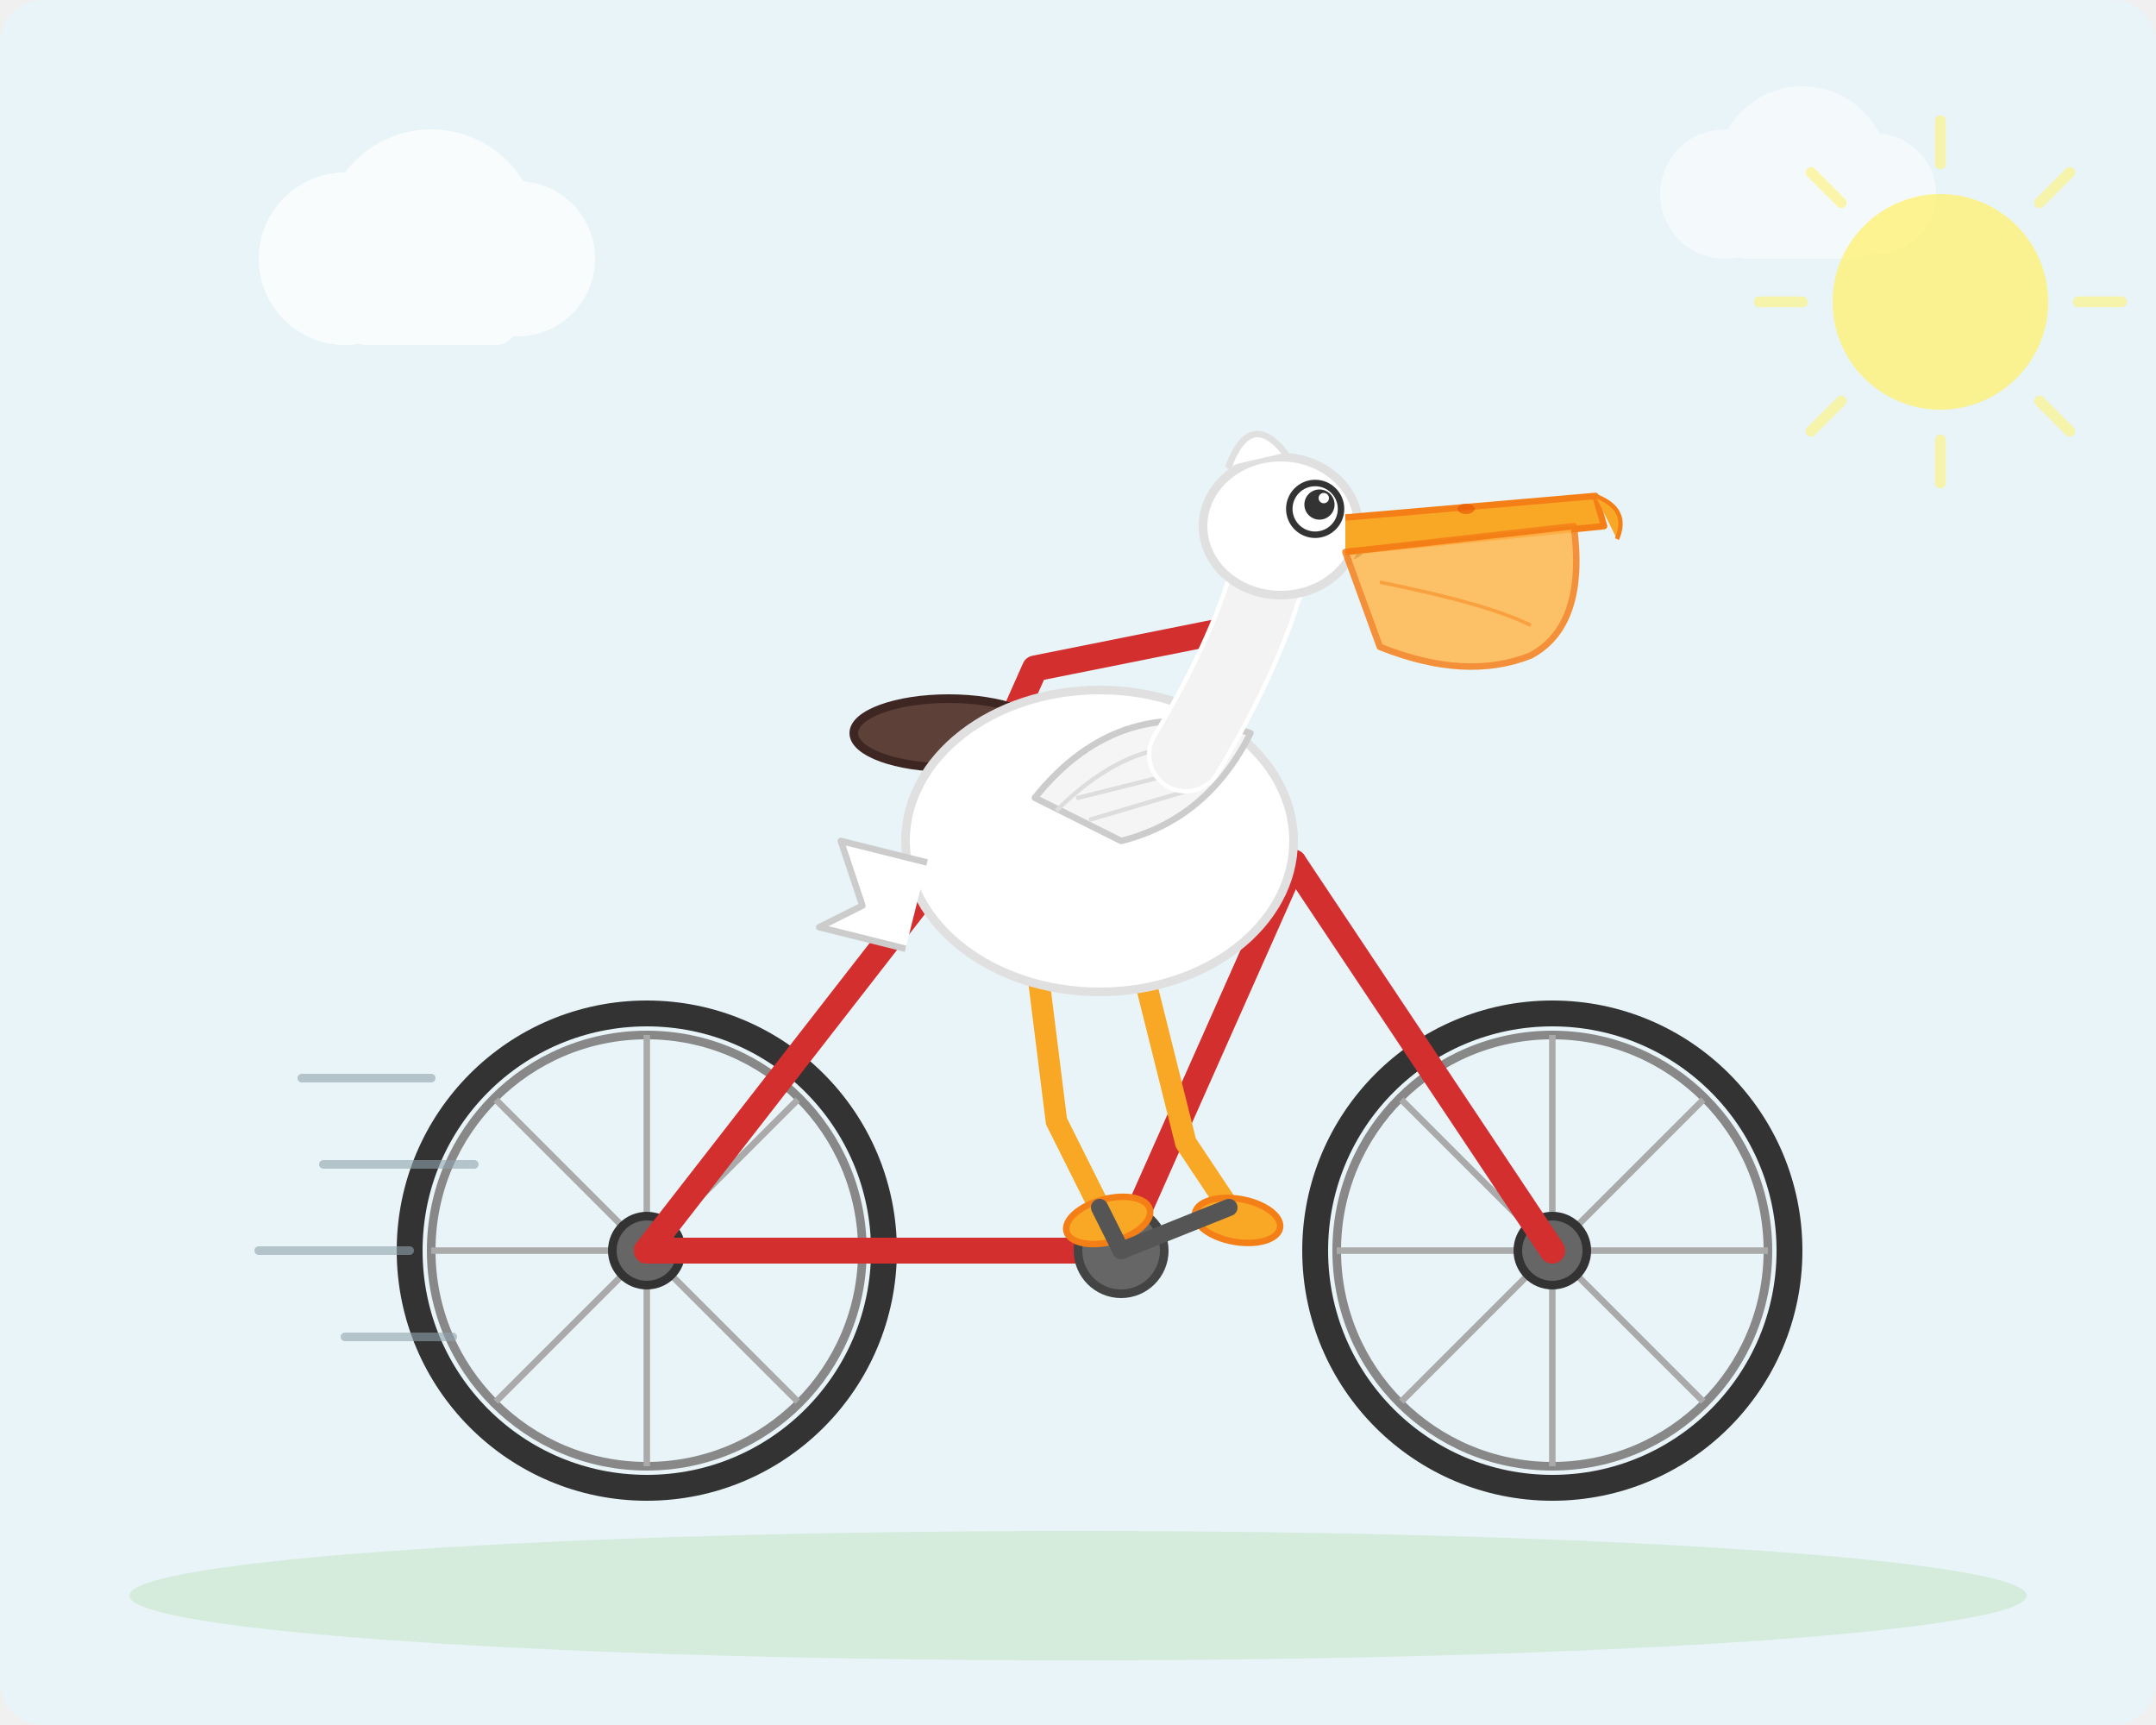
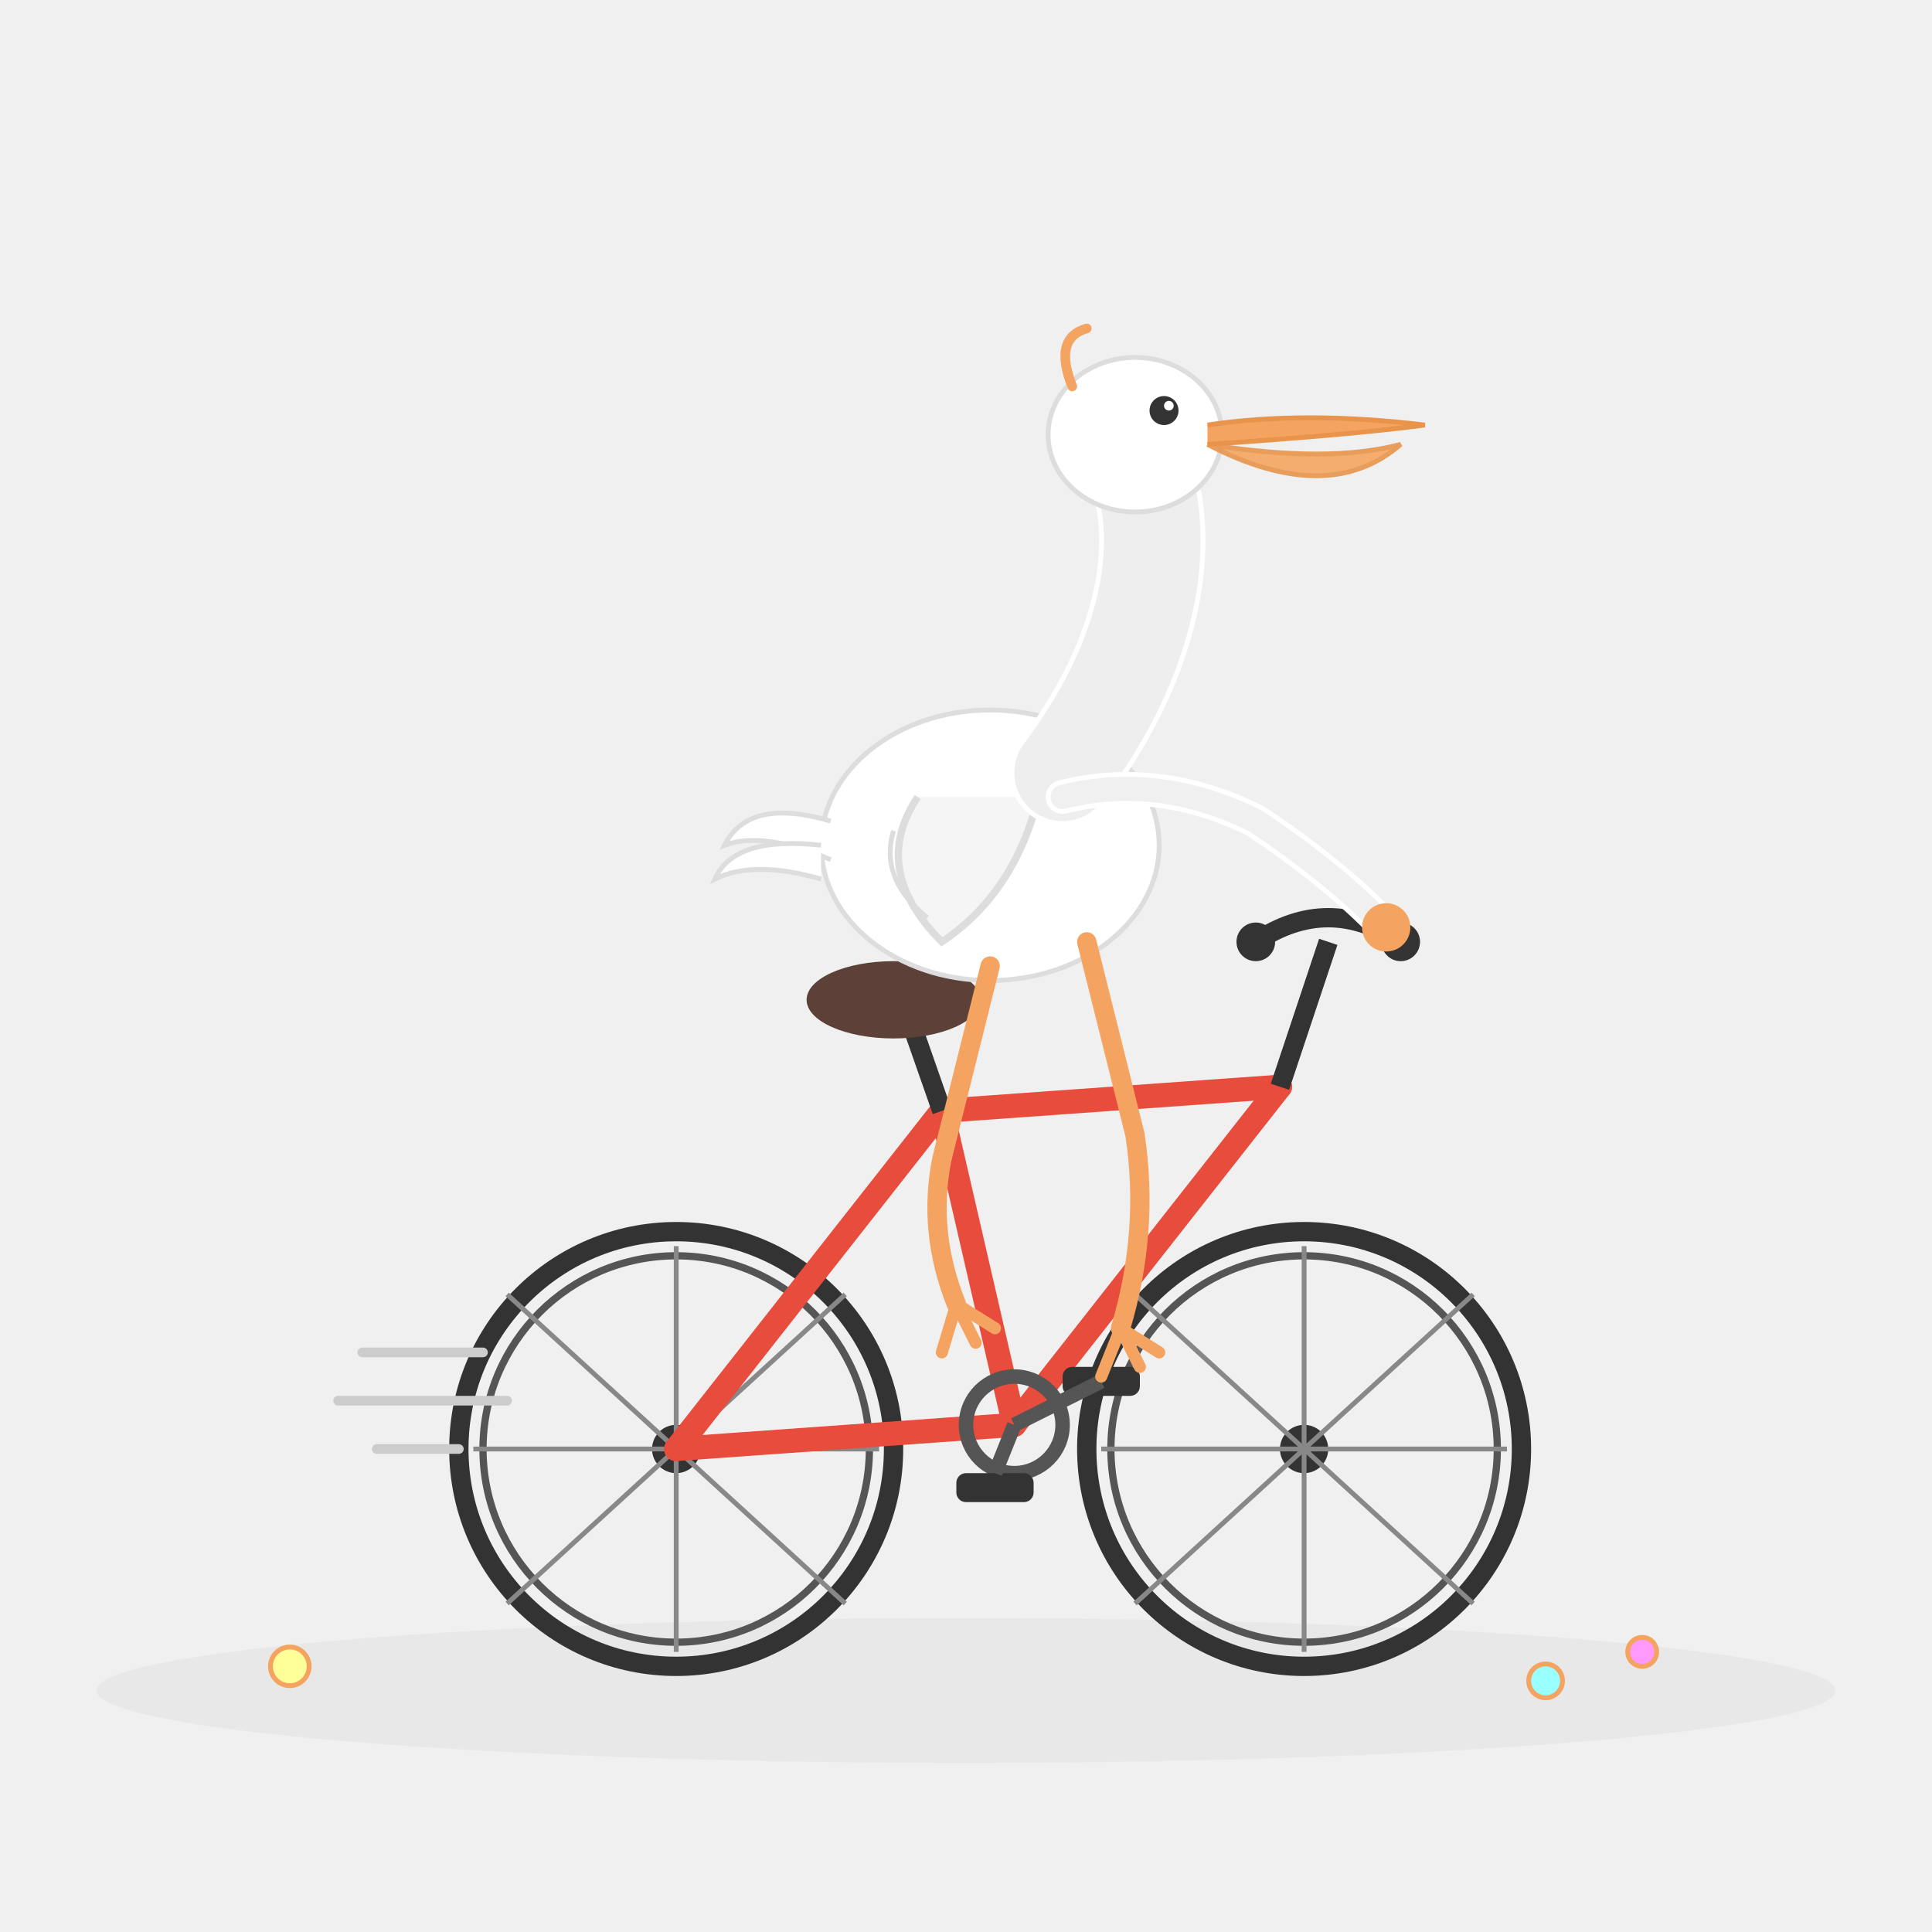
- <svg xmlns="http://www.w3.org/2000/svg" viewBox="0 0 500 400" width="500" height="400">
-   <rect width="500" height="400" fill="#e8f4f8" rx="10" />
-   <ellipse cx="250" cy="370" rx="220" ry="15" fill="#c8e6c9" opacity="0.6" />
-   <g transform="translate(150, 290)">
-     <circle cx="0" cy="0" r="55" fill="none" stroke="#333" stroke-width="6" />
-     <circle cx="0" cy="0" r="50" fill="none" stroke="#888" stroke-width="2" />
-     <line x1="0" y1="-50" x2="0" y2="50" stroke="#aaa" stroke-width="1.5" />
-     <line x1="-50" y1="0" x2="50" y2="0" stroke="#aaa" stroke-width="1.5" />
-     <line x1="-35" y1="-35" x2="35" y2="35" stroke="#aaa" stroke-width="1.5" />
-     <line x1="-35" y1="35" x2="35" y2="-35" stroke="#aaa" stroke-width="1.5" />
-     <circle cx="0" cy="0" r="8" fill="#666" stroke="#333" stroke-width="2" />
-   </g>
-   <g transform="translate(360, 290)">
-     <circle cx="0" cy="0" r="55" fill="none" stroke="#333" stroke-width="6" />
-     <circle cx="0" cy="0" r="50" fill="none" stroke="#888" stroke-width="2" />
-     <line x1="0" y1="-50" x2="0" y2="50" stroke="#aaa" stroke-width="1.5" />
-     <line x1="-50" y1="0" x2="50" y2="0" stroke="#aaa" stroke-width="1.5" />
-     <line x1="-35" y1="-35" x2="35" y2="35" stroke="#aaa" stroke-width="1.5" />
-     <line x1="-35" y1="35" x2="35" y2="-35" stroke="#aaa" stroke-width="1.5" />
-     <circle cx="0" cy="0" r="8" fill="#666" stroke="#333" stroke-width="2" />
-   </g>
-   <g fill="none" stroke="#d32f2f" stroke-width="6" stroke-linecap="round" stroke-linejoin="round">
-     <path d="M150,290 L220,200 L300,200 L260,290" />
-     <path d="M220,200 L240,155 L290,145" />
-     <path d="M300,200 L360,290" />
-     <path d="M150,290 L260,290" />
-   </g>
-   <line x1="230" y1="195" x2="225" y2="175" stroke="#555" stroke-width="4" stroke-linecap="round" />
-   <ellipse cx="220" cy="170" rx="22" ry="8" fill="#5d4037" stroke="#3e2723" stroke-width="2" />
-   <path d="M285,145 L295,130 L310,125" fill="none" stroke="#555" stroke-width="5" stroke-linecap="round" stroke-linejoin="round" />
-   <circle cx="312" cy="124" r="6" fill="#333" />
-   <circle cx="290" cy="142" r="5" fill="#333" />
-   <circle cx="260" cy="290" r="10" fill="#666" stroke="#444" stroke-width="2" />
-   <path d="M240,220 L245,260 L255,280" fill="none" stroke="#f9a825" stroke-width="5" stroke-linecap="round" stroke-linejoin="round" />
-   <ellipse cx="257" cy="283" rx="10" ry="5" fill="#f9a825" stroke="#f57f17" stroke-width="1.5" transform="rotate(-15, 257, 283)" />
-   <path d="M265,225 L275,265 L285,280" fill="none" stroke="#f9a825" stroke-width="5" stroke-linecap="round" stroke-linejoin="round" />
-   <ellipse cx="287" cy="283" rx="10" ry="5" fill="#f9a825" stroke="#f57f17" stroke-width="1.5" transform="rotate(10, 287, 283)" />
-   <ellipse cx="255" cy="195" rx="45" ry="35" fill="white" stroke="#e0e0e0" stroke-width="2" />
-   <path d="M215,200 L195,195 L200,210 L190,215 L210,220" fill="white" stroke="#ccc" stroke-width="1.5" stroke-linejoin="round" />
-   <path d="M240,185 Q260,160 290,170 Q280,190 260,195 Z" fill="#f5f5f5" stroke="#ccc" stroke-width="1.5" stroke-linejoin="round" />
-   <path d="M245,188 Q265,168 285,175" fill="none" stroke="#ddd" stroke-width="1" />
-   <line x1="250" y1="185" x2="278" y2="178" stroke="#ddd" stroke-width="1" stroke-linecap="round" />
-   <line x1="253" y1="190" x2="280" y2="182" stroke="#ddd" stroke-width="1" stroke-linecap="round" />
-   <path d="M275,175 Q290,150 295,130" fill="none" stroke="white" stroke-width="18" stroke-linecap="round" />
-   <path d="M275,175 Q290,150 295,130" fill="none" stroke="#e8e8e8" stroke-width="16" stroke-linecap="round" opacity="0.5" />
-   <ellipse cx="297" cy="122" rx="18" ry="16" fill="white" stroke="#e0e0e0" stroke-width="2" />
-   <path d="M285,108 Q290,95 298,105" fill="white" stroke="#e0e0e0" stroke-width="1.5" stroke-linecap="round" />
-   <circle cx="305" cy="118" r="6" fill="white" stroke="#333" stroke-width="1.5" />
-   <circle cx="306" cy="117" r="3.5" fill="#333" />
-   <circle cx="307" cy="115.5" r="1.2" fill="white" />
-   <path d="M312,120 L370,115 L372,122 L312,128" fill="#f9a825" stroke="#f57f17" stroke-width="1.5" stroke-linejoin="round" />
-   <path d="M370,115 Q378,118 375,125" fill="#f9a825" stroke="#f57f17" stroke-width="1" />
-   <path d="M312,128 L365,122 Q368,145 355,152 Q340,158 320,150 Z" fill="#ffb74d" stroke="#f57f17" stroke-width="1.5" stroke-linejoin="round" opacity="0.85" />
-   <path d="M320,135 Q345,140 355,145" fill="none" stroke="#f57f17" stroke-width="0.8" opacity="0.5" />
-   <ellipse cx="340" cy="118" rx="2" ry="1.2" fill="#e65100" opacity="0.6" />
-   <line x1="260" y1="290" x2="255" y2="280" stroke="#555" stroke-width="4" stroke-linecap="round" />
-   <line x1="260" y1="290" x2="285" y2="280" stroke="#555" stroke-width="4" stroke-linecap="round" />
-   <line x1="100" y1="250" x2="70" y2="250" stroke="#90a4ae" stroke-width="2" stroke-linecap="round" opacity="0.6" />
-   <line x1="110" y1="270" x2="75" y2="270" stroke="#90a4ae" stroke-width="2" stroke-linecap="round" opacity="0.6" />
-   <line x1="95" y1="290" x2="60" y2="290" stroke="#90a4ae" stroke-width="2" stroke-linecap="round" opacity="0.6" />
-   <line x1="105" y1="310" x2="80" y2="310" stroke="#90a4ae" stroke-width="2" stroke-linecap="round" opacity="0.6" />
-   <g fill="white" opacity="0.7">
-     <circle cx="80" cy="60" r="20" />
-     <circle cx="100" cy="55" r="25" />
-     <circle cx="120" cy="60" r="18" />
-     <rect x="80" y="55" width="40" height="25" rx="5" />
-   </g>
-   <g fill="white" opacity="0.5">
-     <circle cx="400" cy="45" r="15" />
-     <circle cx="418" cy="40" r="20" />
-     <circle cx="435" cy="45" r="14" />
-     <rect x="400" y="40" width="35" height="20" rx="5" />
-   </g>
-   <circle cx="450" cy="70" r="25" fill="#fff176" opacity="0.8" />
-   <g stroke="#fff176" stroke-width="2.5" stroke-linecap="round" opacity="0.6">
-     <line x1="450" y1="38" x2="450" y2="28" />
-     <line x1="450" y1="102" x2="450" y2="112" />
-     <line x1="418" y1="70" x2="408" y2="70" />
-     <line x1="482" y1="70" x2="492" y2="70" />
-     <line x1="427" y1="47" x2="420" y2="40" />
-     <line x1="473" y1="93" x2="480" y2="100" />
-     <line x1="427" y1="93" x2="420" y2="100" />
-     <line x1="473" y1="47" x2="480" y2="40" />
-   </g>
+ <svg xmlns="http://www.w3.org/2000/svg" viewBox="0 0 400 400" width="400" height="400">
+   <ellipse cx="200" cy="350" rx="180" ry="15" fill="#e8e8e8" />
+   <circle cx="140" cy="300" r="45" fill="none" stroke="#333" stroke-width="4" />
+   <circle cx="140" cy="300" r="40" fill="none" stroke="#555" stroke-width="1.5" />
+   <circle cx="140" cy="300" r="5" fill="#333" />
+   <line x1="140" y1="258" x2="140" y2="342" stroke="#888" stroke-width="1" />
+   <line x1="98" y1="300" x2="182" y2="300" stroke="#888" stroke-width="1" />
+   <line x1="105" y1="268" x2="175" y2="332" stroke="#888" stroke-width="1" />
+   <line x1="105" y1="332" x2="175" y2="268" stroke="#888" stroke-width="1" />
+   <circle cx="270" cy="300" r="45" fill="none" stroke="#333" stroke-width="4" />
+   <circle cx="270" cy="300" r="40" fill="none" stroke="#555" stroke-width="1.5" />
+   <circle cx="270" cy="300" r="5" fill="#333" />
+   <line x1="270" y1="258" x2="270" y2="342" stroke="#888" stroke-width="1" />
+   <line x1="228" y1="300" x2="312" y2="300" stroke="#888" stroke-width="1" />
+   <line x1="235" y1="268" x2="305" y2="332" stroke="#888" stroke-width="1" />
+   <line x1="235" y1="332" x2="305" y2="268" stroke="#888" stroke-width="1" />
+   <path d="M140 300 L195 230 L265 225" fill="none" stroke="#e74c3c" stroke-width="5" stroke-linecap="round" stroke-linejoin="round" />
+   <path d="M140 300 L210 295 L265 225" fill="none" stroke="#e74c3c" stroke-width="5" stroke-linecap="round" stroke-linejoin="round" />
+   <path d="M195 230 L210 295" fill="none" stroke="#e74c3c" stroke-width="5" stroke-linecap="round" />
+   <line x1="195" y1="230" x2="188" y2="210" stroke="#333" stroke-width="4" />
+   <ellipse cx="185" cy="207" rx="18" ry="8" fill="#5d4037" />
+   <line x1="265" y1="225" x2="275" y2="195" stroke="#333" stroke-width="4" />
+   <path d="M260 195 Q275 185 290 195" fill="none" stroke="#333" stroke-width="4" stroke-linecap="round" />
+   <circle cx="260" cy="195" r="4" fill="#333" />
+   <circle cx="290" cy="195" r="4" fill="#333" />
+   <circle cx="210" cy="295" r="10" fill="none" stroke="#555" stroke-width="3" />
+   <rect x="198" y="305" width="16" height="6" rx="2" fill="#333" />
+   <line x1="210" y1="295" x2="206" y2="305" stroke="#555" stroke-width="3" />
+   <rect x="220" y="283" width="16" height="6" rx="2" fill="#333" />
+   <line x1="210" y1="295" x2="228" y2="286" stroke="#555" stroke-width="3" />
+   <ellipse cx="205" cy="175" rx="35" ry="28" fill="white" stroke="#ddd" stroke-width="1" />
+   <path d="M172 170 Q155 165 150 175 Q158 172 172 178" fill="white" stroke="#ddd" stroke-width="1" />
+   <path d="M170 175 Q152 173 148 182 Q156 178 170 182" fill="white" stroke="#ddd" stroke-width="1" />
+   <path d="M190 165 Q180 180 195 195 Q210 185 215 165" fill="#f5f5f5" stroke="#ddd" stroke-width="1.5" />
+   <path d="M185 172 Q182 182 192 190" fill="none" stroke="#ddd" stroke-width="1" />
+   <path d="M220 160 Q235 140 238 120 Q240 105 235 95" fill="none" stroke="white" stroke-width="22" stroke-linecap="round" />
+   <path d="M220 160 Q235 140 238 120 Q240 105 235 95" fill="none" stroke="#eee" stroke-width="20" stroke-linecap="round" />
+   <ellipse cx="235" cy="90" rx="18" ry="16" fill="white" stroke="#ddd" stroke-width="1" />
+   <circle cx="240" cy="85" r="5" fill="white" />
+   <circle cx="241" cy="85" r="3" fill="#333" />
+   <circle cx="242" cy="84" r="1" fill="white" />
+   <path d="M250 88 Q270 85 295 88 Q280 90 250 92" fill="#f4a460" stroke="#e8944a" stroke-width="1" />
+   <path d="M250 92 Q275 105 290 92 Q275 96 250 92" fill="#f4a460" stroke="#e8944a" stroke-width="1" opacity="0.9" />
+   <path d="M222 80 Q218 70 225 68" fill="none" stroke="#f4a460" stroke-width="2" stroke-linecap="round" />
+   <path d="M205 200 Q200 220 195 240 Q192 255 198 270" fill="none" stroke="#f4a460" stroke-width="4" stroke-linecap="round" />
+   <path d="M198 270 L195 280 M198 270 L202 278 M198 270 L206 275" fill="none" stroke="#f4a460" stroke-width="2.5" stroke-linecap="round" />
+   <path d="M225 195 Q230 215 235 235 Q238 255 232 275" fill="none" stroke="#f4a460" stroke-width="4" stroke-linecap="round" />
+   <path d="M232 275 L228 285 M232 275 L236 283 M232 275 L240 280" fill="none" stroke="#f4a460" stroke-width="2.5" stroke-linecap="round" />
+   <path d="M220 165 Q240 160 260 170 Q275 180 285 190" fill="none" stroke="white" stroke-width="7" stroke-linecap="round" />
+   <path d="M220 165 Q240 160 260 170 Q275 180 285 190" fill="none" stroke="#f0f0f0" stroke-width="5" stroke-linecap="round" />
+   <circle cx="287" cy="192" r="5" fill="#f4a460" />
+   <line x1="100" y1="280" x2="75" y2="280" stroke="#ccc" stroke-width="2" stroke-linecap="round" />
+   <line x1="105" y1="290" x2="70" y2="290" stroke="#ccc" stroke-width="2" stroke-linecap="round" />
+   <line x1="95" y1="300" x2="78" y2="300" stroke="#ccc" stroke-width="2" stroke-linecap="round" />
+   <circle cx="60" cy="345" r="4" fill="#ff9" stroke="#f4a460" stroke-width="1" />
+   <circle cx="340" cy="342" r="3" fill="#f9f" stroke="#f4a460" stroke-width="1" />
+   <circle cx="320" cy="348" r="3.5" fill="#9ff" stroke="#f4a460" stroke-width="1" />
</svg>
